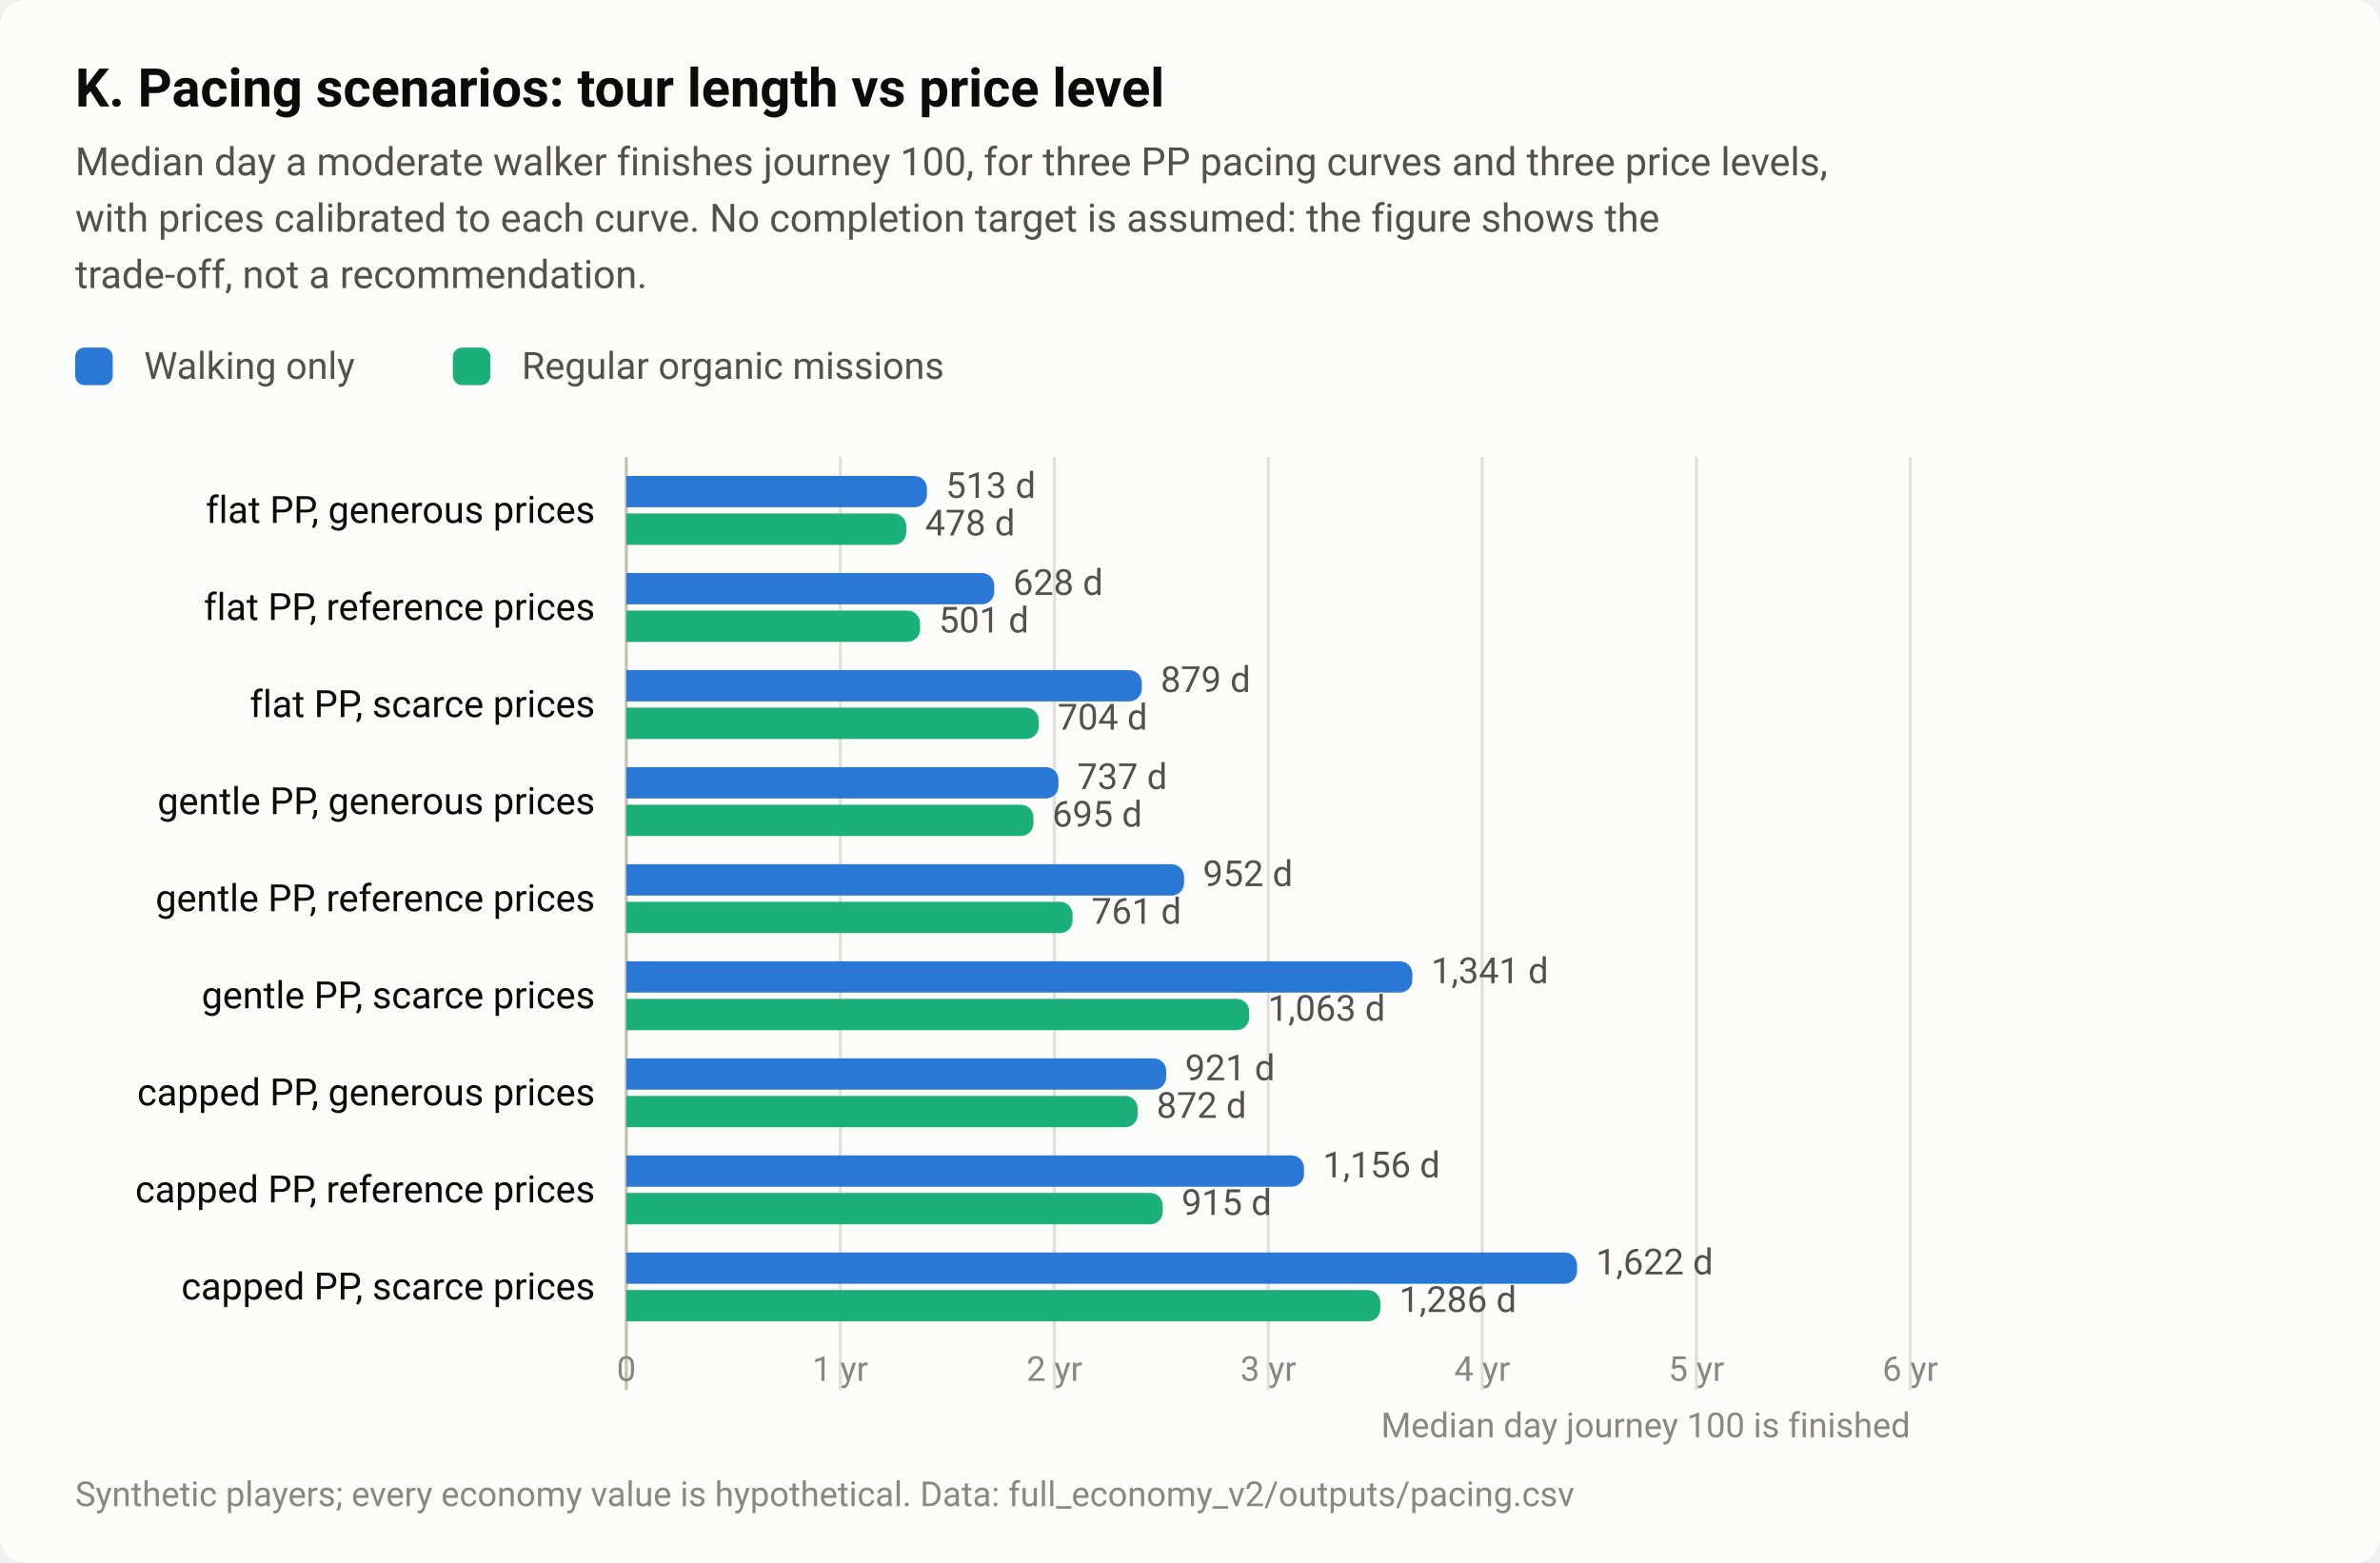
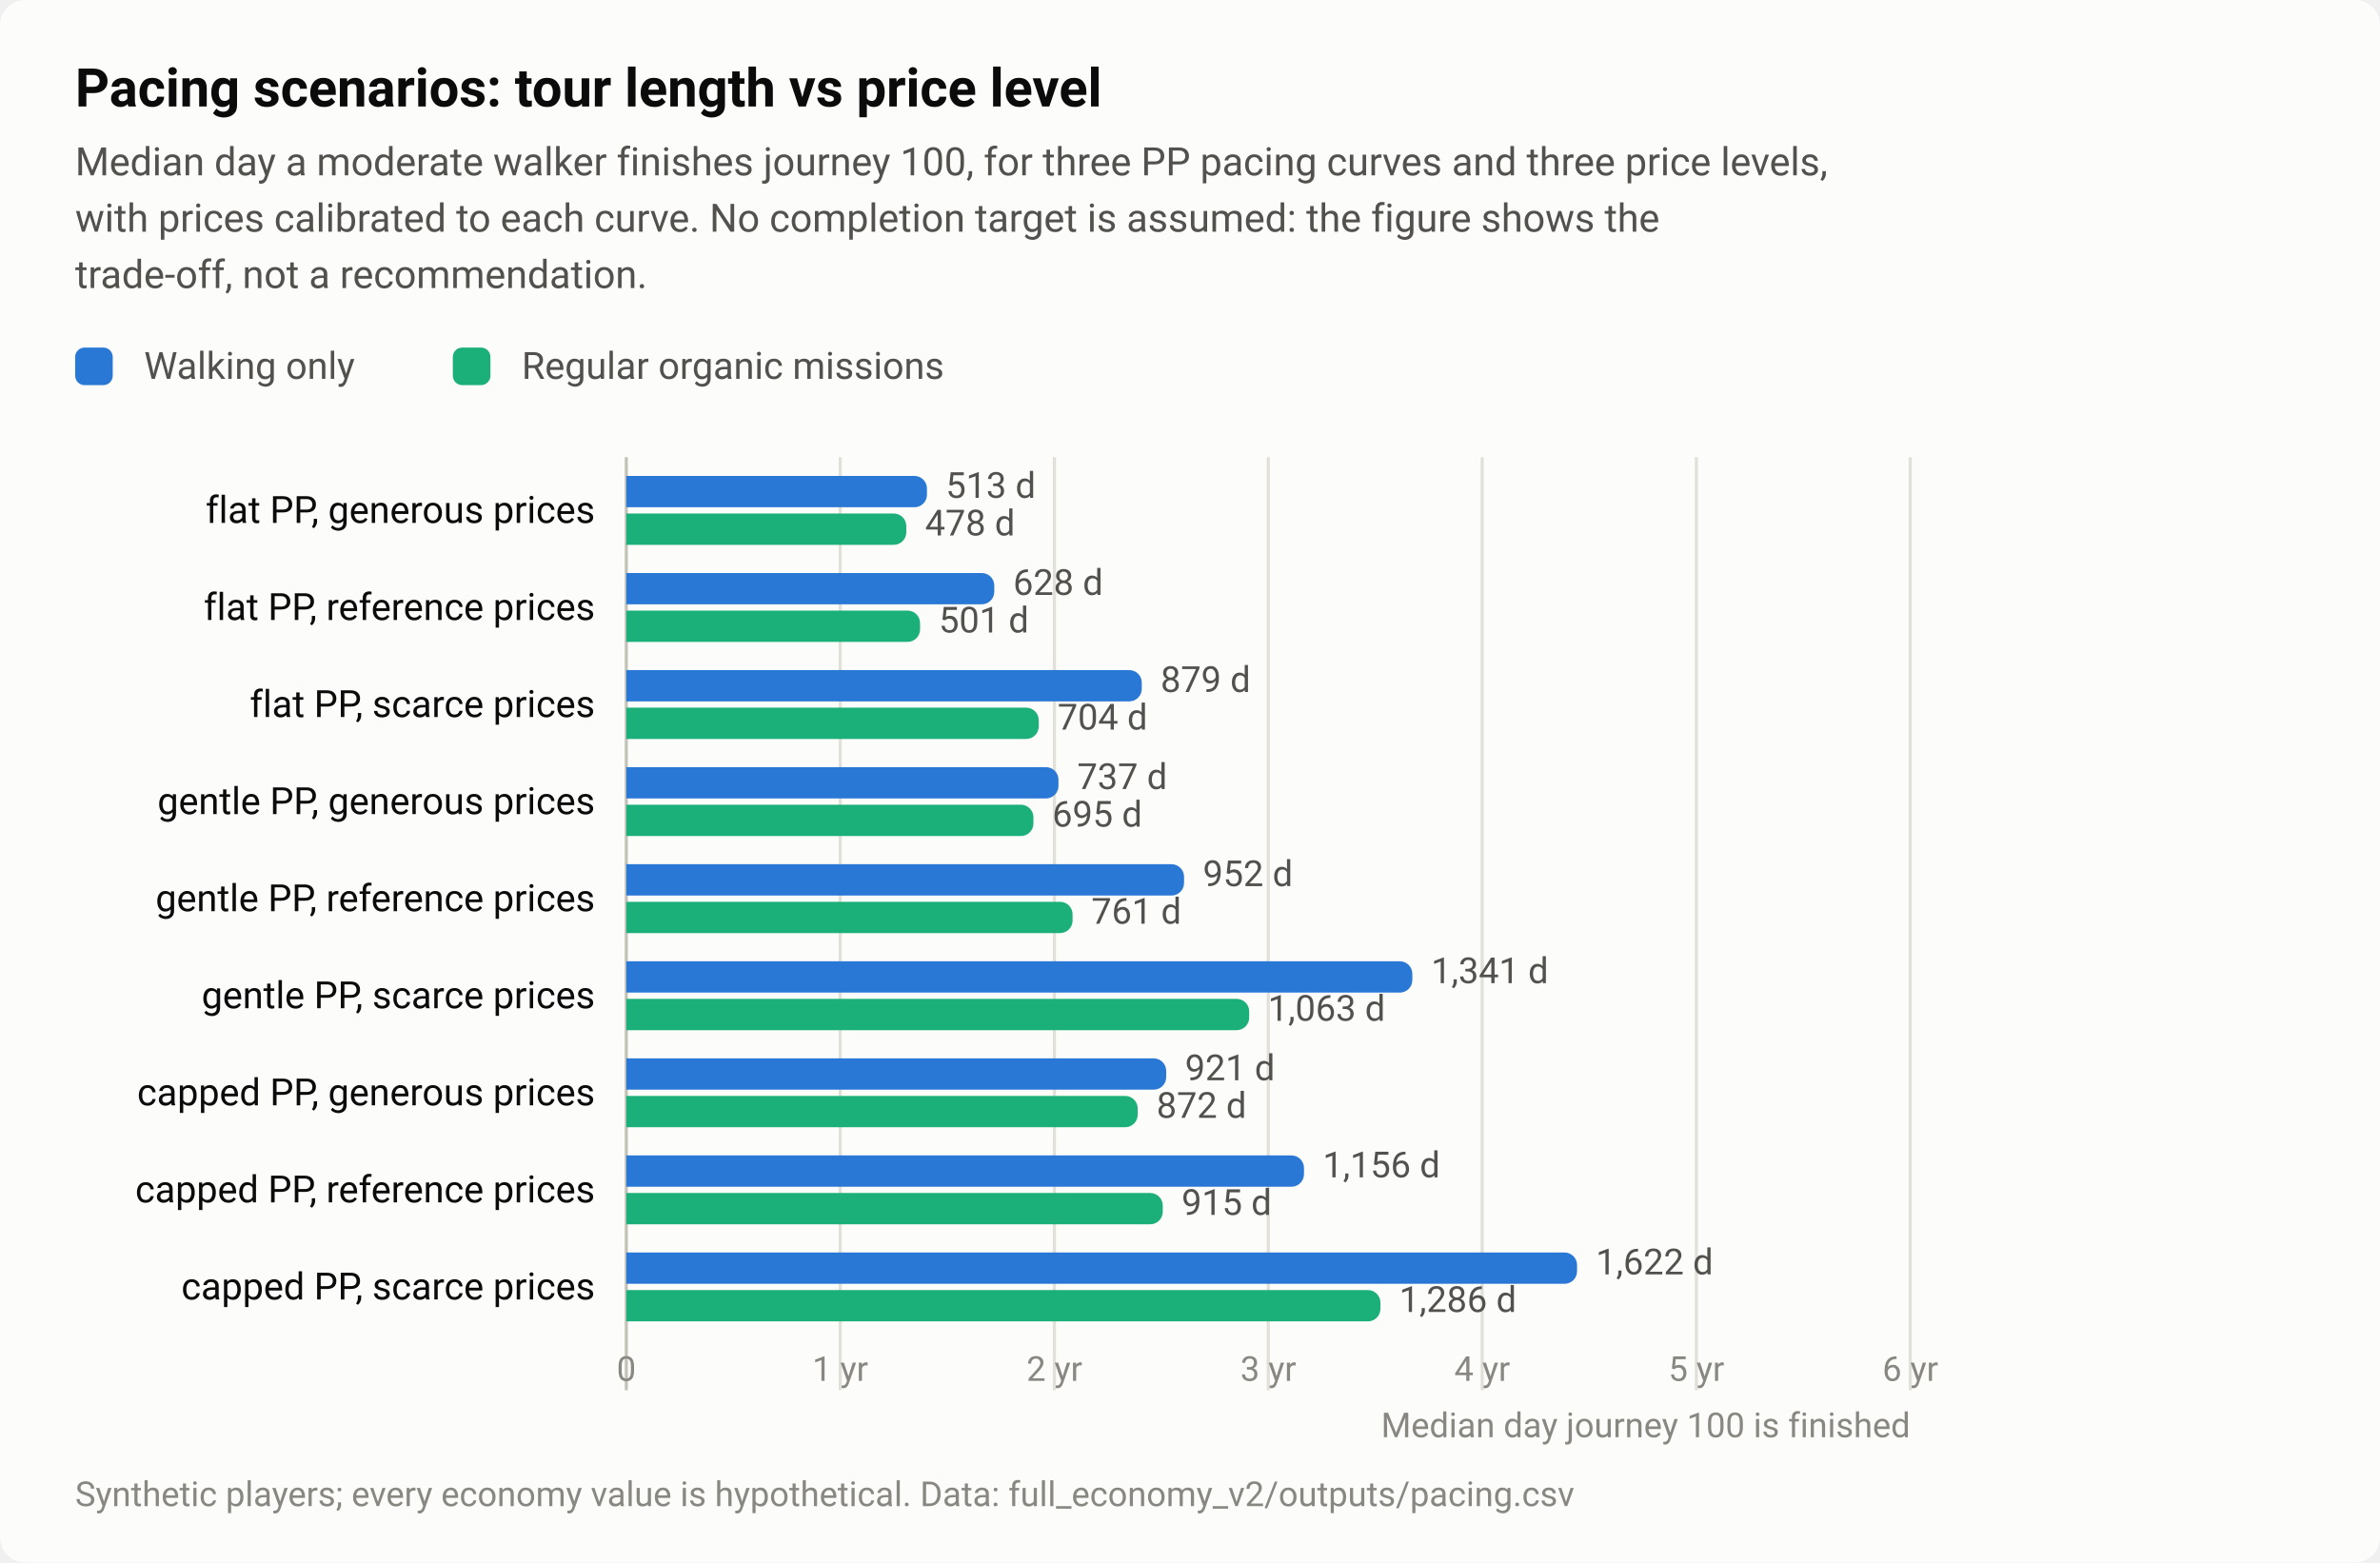
<svg xmlns="http://www.w3.org/2000/svg" viewBox="0 0 760 499" width="760" height="499" role="img" aria-labelledby="title desc">
  <style>
.bg{fill:#fcfcfb}.t1{fill:#0b0b0b}.t2{fill:#52514e}.mu{fill:#898781}.ring{stroke:#fcfcfb}
.grid{stroke:#e1e0d9;stroke-width:1}.axis{stroke:#c3c2b7;stroke-width:1}.zero{stroke:#898781;stroke-width:1}
.tw{fill:#ffffff}.tb{fill:#0b0b0b}.lp{stroke:#52514e}.fp{fill:#52514e}
.c1{fill:#2a78d6}.l1{stroke:#2a78d6}
.c2{fill:#eb6834}.l2{stroke:#eb6834}
.c3{fill:#1baf7a}.l3{stroke:#1baf7a}
.c4{fill:#eda100}.l4{stroke:#eda100}
.c5{fill:#e87ba4}.l5{stroke:#e87ba4}
.c6{fill:#008300}.l6{stroke:#008300}
.c7{fill:#6250d6}.l7{stroke:#6250d6}
.c8{fill:#e34948}.l8{stroke:#e34948}
.o1{fill:#86b6ef}.ol1{stroke:#86b6ef}
.o2{fill:#2a78d6}.ol2{stroke:#2a78d6}
.o3{fill:#104281}.ol3{stroke:#104281}
.h1{fill:#cde2fb}.ht1{fill:#0b0b0b}
.h2{fill:#9ec5f4}.ht2{fill:#0b0b0b}
.h3{fill:#6da7ec}.ht3{fill:#0b0b0b}
.h4{fill:#3987e5}.ht4{fill:#ffffff}
.h5{fill:#256abf}.ht5{fill:#ffffff}
.h6{fill:#184f95}.ht6{fill:#ffffff}
.h7{fill:#0d366b}.ht7{fill:#ffffff}
text{font-family:system-ui,-apple-system,"Segoe UI",Roboto,Helvetica,Arial,sans-serif}
@media (prefers-color-scheme: dark){
.bg{fill:#1a1a19}.t1{fill:#f0efec}.t2{fill:#c3c2b7}.ring{stroke:#1a1a19}.grid{stroke:#2c2c2a}.axis{stroke:#383835}.lp{stroke:#c3c2b7}.fp{fill:#c3c2b7}
.c1{fill:#3987e5}.l1{stroke:#3987e5}
.c2{fill:#d95926}.l2{stroke:#d95926}
.c3{fill:#199e70}.l3{stroke:#199e70}
.c4{fill:#c98500}.l4{stroke:#c98500}
.c5{fill:#d55181}.l5{stroke:#d55181}
.c6{fill:#008300}.l6{stroke:#008300}
.c7{fill:#9085e9}.l7{stroke:#9085e9}
.c8{fill:#e66767}.l8{stroke:#e66767}
.o1{fill:#256abf}.ol1{stroke:#256abf}
.o2{fill:#5598e7}.ol2{stroke:#5598e7}
.o3{fill:#9ec5f4}.ol3{stroke:#9ec5f4}
.h1{fill:#183049}.ht1{fill:#ffffff}
.h2{fill:#184f95}.ht2{fill:#ffffff}
.h3{fill:#1c5cab}.ht3{fill:#ffffff}
.h4{fill:#256abf}.ht4{fill:#ffffff}
.h5{fill:#3987e5}.ht5{fill:#ffffff}
.h6{fill:#6da7ec}.ht6{fill:#0b0b0b}
.h7{fill:#b7d3f6}.ht7{fill:#0b0b0b}}
</style>
  <rect class="bg" width="760" height="499" rx="8" />
-   <text x="24" y="34" font-size="17" class="t1" font-weight="600">K. Pacing scenarios: tour length vs price level</text>
+   <text x="24" y="34" font-size="17" class="t1" font-weight="600">Pacing scenarios: tour length vs price level</text>
  <text x="24" y="56" font-size="12.5" class="t2">Median day a moderate walker finishes journey 100, for three PP pacing curves and three price levels,</text>
  <text x="24" y="74" font-size="12.5" class="t2">with prices calibrated to each curve. No completion target is assumed: the figure shows the</text>
  <text x="24" y="92" font-size="12.5" class="t2">trade-off, not a recommendation.</text>
  <rect class="c1" x="24" y="111" width="12" height="12" rx="3" />
  <text x="46" y="121" font-size="12" class="t2">Walking only</text>
  <rect class="c3" x="144.6" y="111" width="12" height="12" rx="3" />
  <text x="166.6" y="121" font-size="12" class="t2">Regular organic missions</text>
  <line class="axis" x1="200" y1="146" x2="200" y2="444" />
  <line class="grid" x1="268.3" y1="146" x2="268.3" y2="444" />
  <line class="grid" x1="336.7" y1="146" x2="336.7" y2="444" />
  <line class="grid" x1="405" y1="146" x2="405" y2="444" />
  <line class="grid" x1="473.3" y1="146" x2="473.3" y2="444" />
  <line class="grid" x1="541.7" y1="146" x2="541.7" y2="444" />
  <line class="grid" x1="610" y1="146" x2="610" y2="444" />
  <text x="190" y="167" font-size="12" class="t1" text-anchor="end">flat PP, generous prices</text>
  <path class="c1" d="M200,152H292A4,4 0 0 1 296,156V158A4,4 0 0 1 292,162H200Z" />
  <text x="302" y="159" font-size="11.5" class="t2">513 d</text>
  <path class="c3" d="M200,164H285.4A4,4 0 0 1 289.4,168V170A4,4 0 0 1 285.4,174H200Z" />
  <text x="295.4" y="171" font-size="11.5" class="t2">478 d</text>
  <text x="190" y="198" font-size="12" class="t1" text-anchor="end">flat PP, reference prices</text>
  <path class="c1" d="M200,183H313.5A4,4 0 0 1 317.5,187V189A4,4 0 0 1 313.5,193H200Z" />
  <text x="323.5" y="190" font-size="11.5" class="t2">628 d</text>
  <path class="c3" d="M200,195H289.8A4,4 0 0 1 293.8,199V201A4,4 0 0 1 289.8,205H200Z" />
  <text x="299.8" y="202" font-size="11.5" class="t2">501 d</text>
  <text x="190" y="229" font-size="12" class="t1" text-anchor="end">flat PP, scarce prices</text>
  <path class="c1" d="M200,214H360.6A4,4 0 0 1 364.6,218V220A4,4 0 0 1 360.6,224H200Z" />
  <text x="370.6" y="221" font-size="11.5" class="t2">879 d</text>
  <path class="c3" d="M200,226H327.7A4,4 0 0 1 331.7,230V232A4,4 0 0 1 327.7,236H200Z" />
  <text x="337.7" y="233" font-size="11.5" class="t2">704 d</text>
  <text x="190" y="260" font-size="12" class="t1" text-anchor="end">gentle PP, generous prices</text>
  <path class="c1" d="M200,245H334A4,4 0 0 1 338,249V251A4,4 0 0 1 334,255H200Z" />
  <text x="344" y="252" font-size="11.5" class="t2">737 d</text>
  <path class="c3" d="M200,257H326A4,4 0 0 1 330,261V263A4,4 0 0 1 326,267H200Z" />
  <text x="336" y="264" font-size="11.5" class="t2">695 d</text>
  <text x="190" y="291" font-size="12" class="t1" text-anchor="end">gentle PP, reference prices</text>
  <path class="c1" d="M200,276H374.1A4,4 0 0 1 378.1,280V282A4,4 0 0 1 374.1,286H200Z" />
  <text x="384.1" y="283" font-size="11.5" class="t2">952 d</text>
  <path class="c3" d="M200,288H338.5A4,4 0 0 1 342.5,292V294A4,4 0 0 1 338.5,298H200Z" />
  <text x="348.5" y="295" font-size="11.5" class="t2">761 d</text>
  <text x="190" y="322" font-size="12" class="t1" text-anchor="end">gentle PP, scarce prices</text>
  <path class="c1" d="M200,307H447A4,4 0 0 1 451,311V313A4,4 0 0 1 447,317H200Z" />
  <text x="457" y="314" font-size="11.5" class="t2">1,341 d</text>
  <path class="c3" d="M200,319H394.9A4,4 0 0 1 398.9,323V325A4,4 0 0 1 394.9,329H200Z" />
  <text x="404.9" y="326" font-size="11.5" class="t2">1,063 d</text>
  <text x="190" y="353" font-size="12" class="t1" text-anchor="end">capped PP, generous prices</text>
  <path class="c1" d="M200,338H368.4A4,4 0 0 1 372.4,342V344A4,4 0 0 1 368.4,348H200Z" />
  <text x="378.4" y="345" font-size="11.5" class="t2">921 d</text>
  <path class="c3" d="M200,350H359.3A4,4 0 0 1 363.3,354V356A4,4 0 0 1 359.3,360H200Z" />
  <text x="369.3" y="357" font-size="11.5" class="t2">872 d</text>
  <text x="190" y="384" font-size="12" class="t1" text-anchor="end">capped PP, reference prices</text>
  <path class="c1" d="M200,369H412.4A4,4 0 0 1 416.4,373V375A4,4 0 0 1 412.4,379H200Z" />
  <text x="422.4" y="376" font-size="11.5" class="t2">1,156 d</text>
  <path class="c3" d="M200,381H367.3A4,4 0 0 1 371.3,385V387A4,4 0 0 1 367.3,391H200Z" />
  <text x="377.3" y="388" font-size="11.5" class="t2">915 d</text>
  <text x="190" y="415" font-size="12" class="t1" text-anchor="end">capped PP, scarce prices</text>
  <path class="c1" d="M200,400H499.6A4,4 0 0 1 503.6,404V406A4,4 0 0 1 499.6,410H200Z" />
  <text x="509.6" y="407" font-size="11.5" class="t2">1,622 d</text>
  <path class="c3" d="M200,412H436.8A4,4 0 0 1 440.8,416V418A4,4 0 0 1 436.8,422H200Z" />
  <text x="446.8" y="419" font-size="11.5" class="t2">1,286 d</text>
  <text x="200" y="441" font-size="11" class="mu" text-anchor="middle">0</text>
  <text x="268.3" y="441" font-size="11" class="mu" text-anchor="middle">1 yr</text>
  <text x="336.7" y="441" font-size="11" class="mu" text-anchor="middle">2 yr</text>
  <text x="405" y="441" font-size="11" class="mu" text-anchor="middle">3 yr</text>
  <text x="473.3" y="441" font-size="11" class="mu" text-anchor="middle">4 yr</text>
  <text x="541.7" y="441" font-size="11" class="mu" text-anchor="middle">5 yr</text>
  <text x="610" y="441" font-size="11" class="mu" text-anchor="middle">6 yr</text>
  <text x="610" y="459" font-size="11" class="mu" text-anchor="end">Median day journey 100 is finished</text>
  <text x="24" y="481" font-size="11" class="mu">Synthetic players; every economy value is hypothetical. Data: full_economy_v2/outputs/pacing.csv</text>
</svg>
